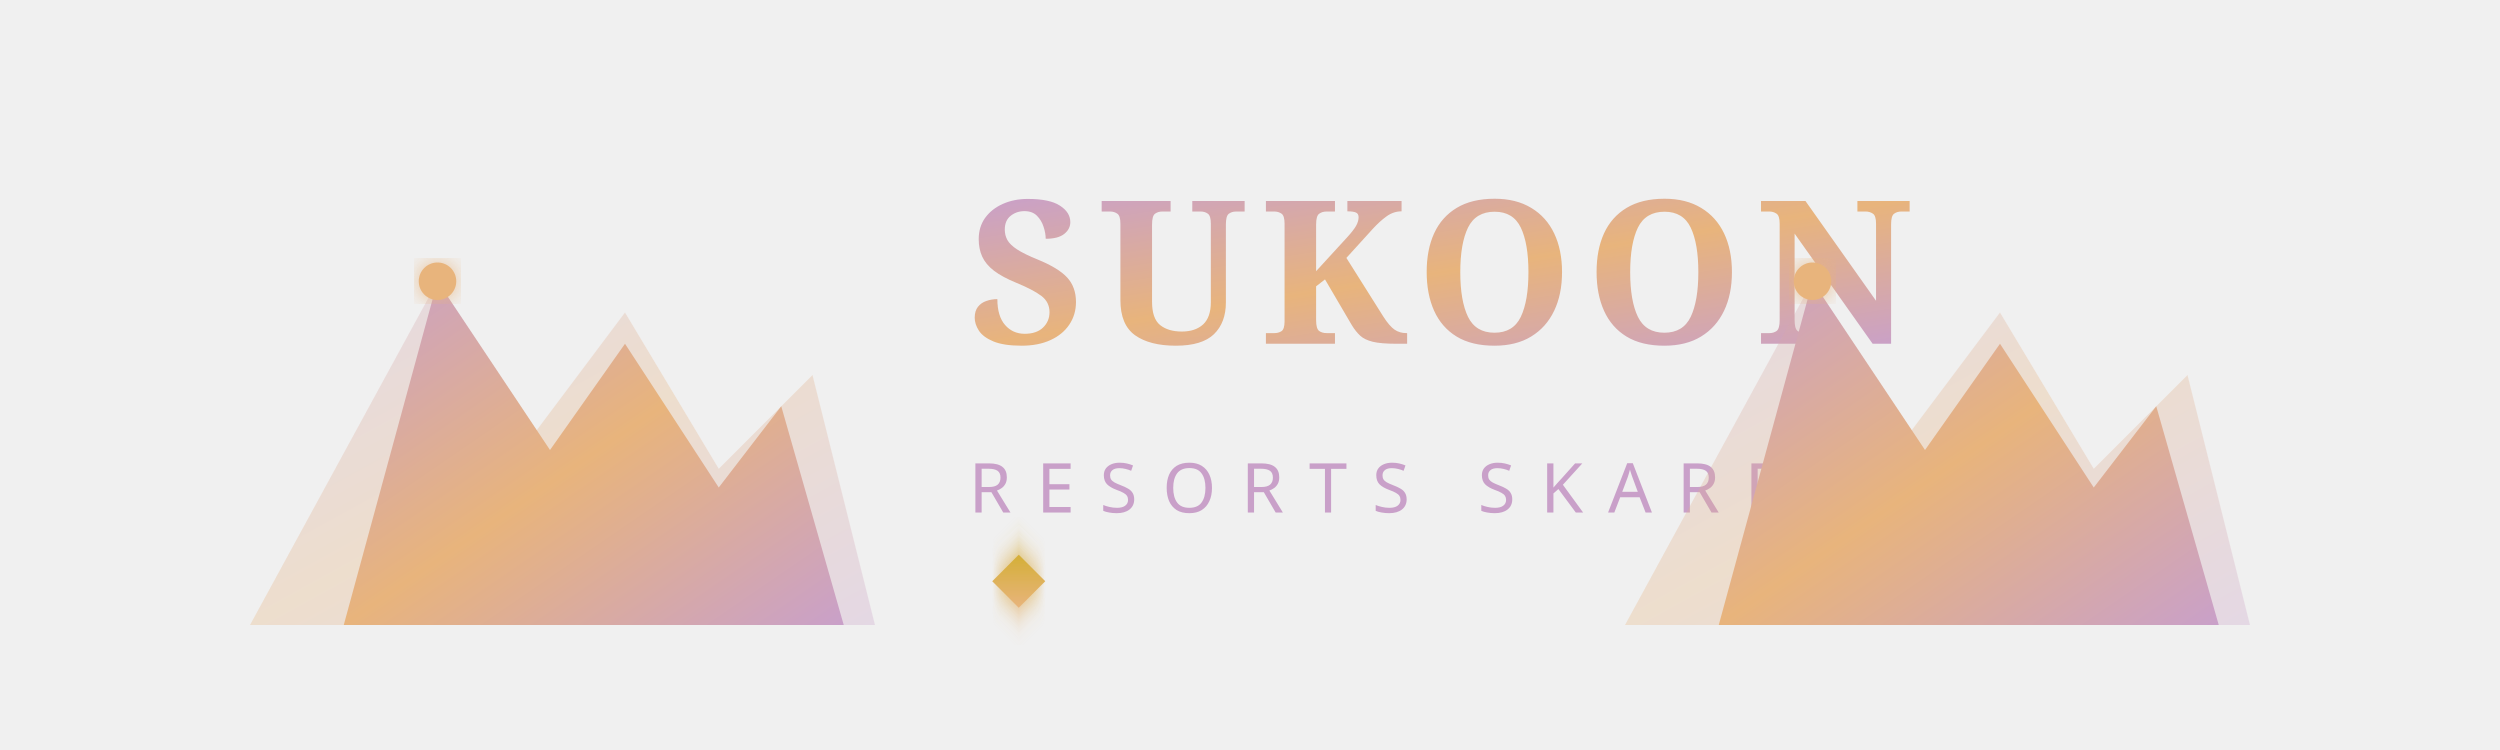
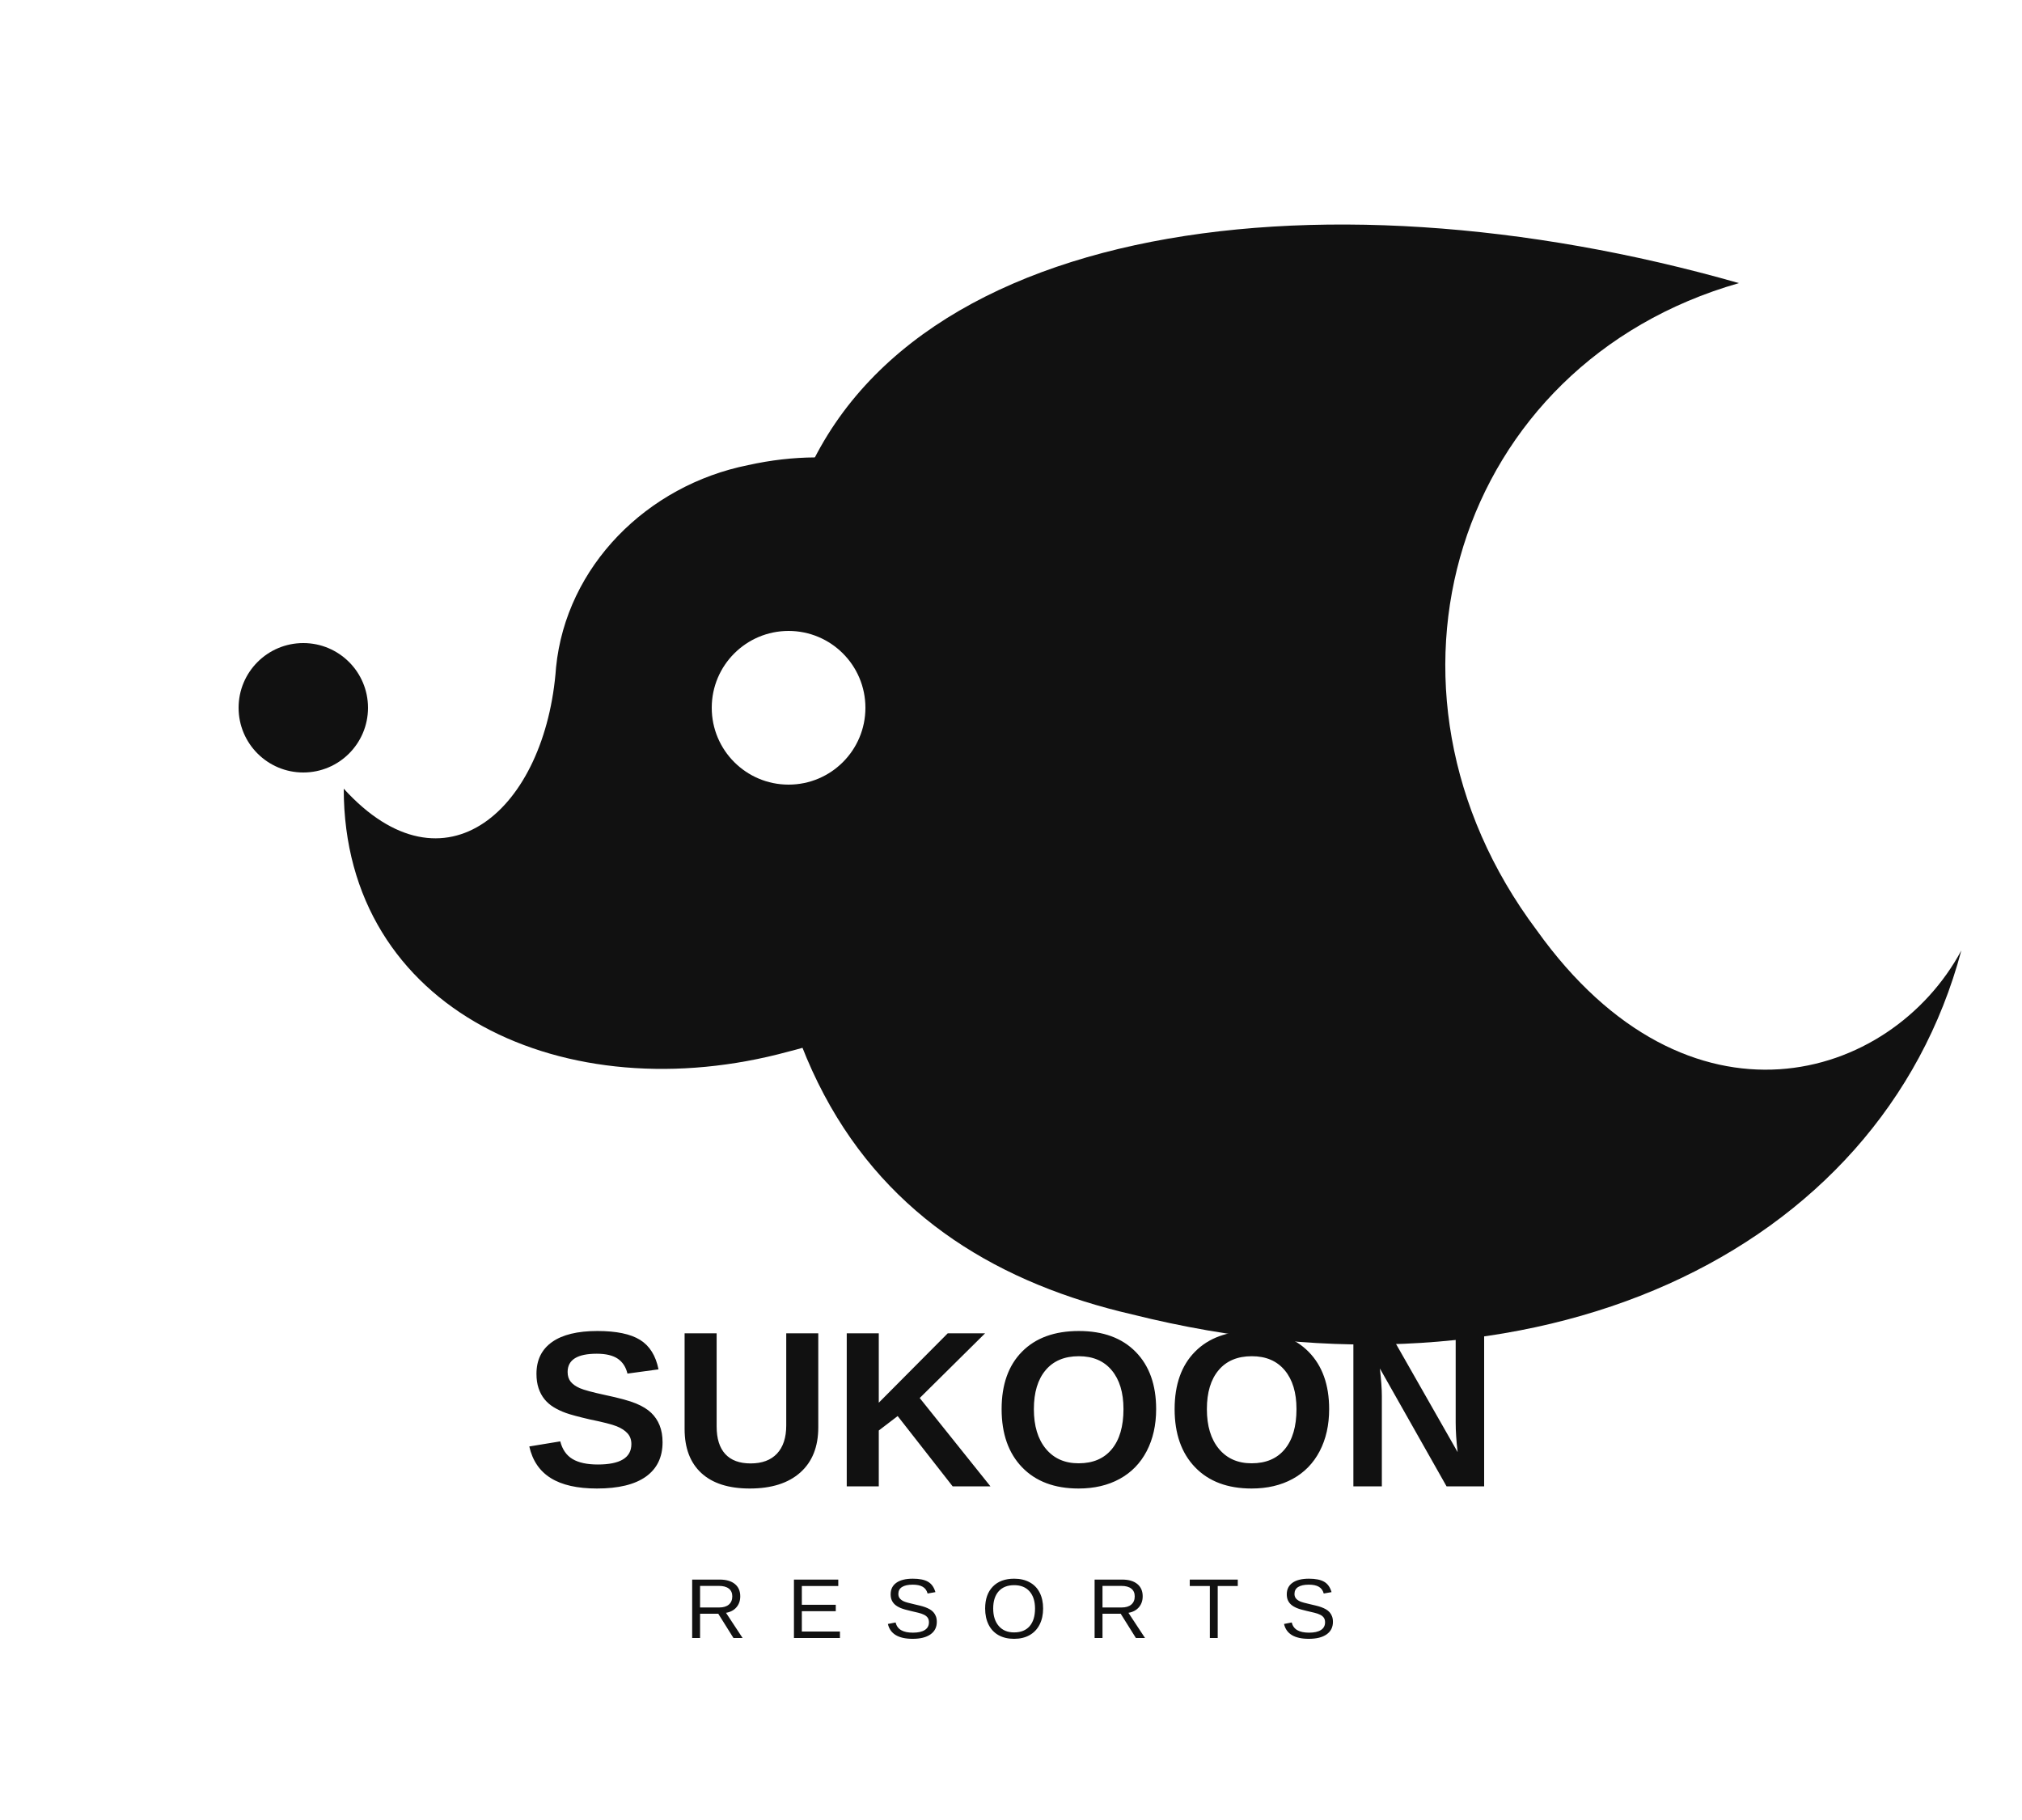
- <svg xmlns="http://www.w3.org/2000/svg" viewBox="0 0 400 120">
-   <defs>
-     <linearGradient id="roseGradient" x1="0%" y1="0%" x2="100%" y2="100%">
-       <stop offset="0%" style="stop-color:#C9A0C9" />
-       <stop offset="50%" style="stop-color:#E8B47C" />
-       <stop offset="100%" style="stop-color:#C9A0C9" />
-     </linearGradient>
-     <linearGradient id="goldGradient" x1="0%" y1="0%" x2="100%" y2="100%">
-       <stop offset="0%" style="stop-color:#D4AF37" />
-       <stop offset="100%" style="stop-color:#E8B47C" />
-     </linearGradient>
-     <filter id="glow">
-       <feGaussianBlur stdDeviation="2" result="coloredBlur" />
-       <feMerge>
-         <feMergeNode in="coloredBlur" />
-         <feMergeNode in="SourceGraphic" />
-       </feMerge>
-     </filter>
-   </defs>
-   <g transform="translate(40, 20)">
-     <path d="M0 80 L30 25 L45 50 L60 30 L75 55 L90 40 L100 80 Z" fill="url(#roseGradient)" opacity="0.3" />
-     <path d="M15 80 L30 25 L48 52 L60 35 L75 58 L85 45 L95 80 Z" fill="url(#roseGradient)" />
-     <circle cx="30" cy="25" r="3" fill="#E8B47C" filter="url(#glow)" />
-   </g>
-   <text x="155" y="55" font-family="'Playfair Display', Georgia, serif" font-size="32" font-weight="700" fill="url(#roseGradient)" letter-spacing="2">
+ <svg xmlns="http://www.w3.org/2000/svg" viewBox="0 0 1000 900">
+   <rect width="100%" height="100%" fill="white" />
+   <circle cx="150" cy="350" r="32" fill="#111" />
+   <path fill="#111" d="         M170 390         C170 500 280 550 390 520         C470 500 520 440 530 380         C540 270 460 210 370 230         C320 240 280 280 275 330         C270 400 220 445 170 390 Z" />
+   <path fill="#111" d="         M390 260         C430 110 650 80 860 140         C720 180 670 340 760 460         C835 565 935 535 970 470         C930 620 760 700 560 650         C430 620 340 520 390 260 Z" />
+   <circle cx="390" cy="350" r="38" fill="white" />
+   <text x="500" y="735" text-anchor="middle" font-family="Montserrat, Poppins, Arial, sans-serif" font-size="110" font-weight="700" fill="#111">
    SUKOON
  </text>
-   <text x="155" y="82" font-family="'Plus Jakarta Sans', sans-serif" font-size="11" font-weight="400" fill="#C9A0C9" letter-spacing="4">
-     RESORTS SKARDU
+   <text x="500" y="810" text-anchor="middle" font-family="Montserrat, Poppins, Arial, sans-serif" font-size="42" letter-spacing="20" fill="#111">
+     RESORTS
  </text>
-   <line x1="155" y1="95" x2="365" y2="95" stroke="url(#goldGradient)" stroke-width="1.5" opacity="0.7" />
-   <rect x="160" y="90" width="6" height="6" fill="url(#goldGradient)" transform="rotate(45 163 93)" filter="url(#glow)" />
-   <g transform="translate(260, 20)">
-     <path d="M0 80 L30 25 L45 50 L60 30 L75 55 L90 40 L100 80 Z" fill="url(#roseGradient)" opacity="0.3" />
-     <path d="M15 80 L30 25 L48 52 L60 35 L75 58 L85 45 L95 80 Z" fill="url(#roseGradient)" />
-     <circle cx="30" cy="25" r="3" fill="#E8B47C" filter="url(#glow)" />
-   </g>
</svg>
